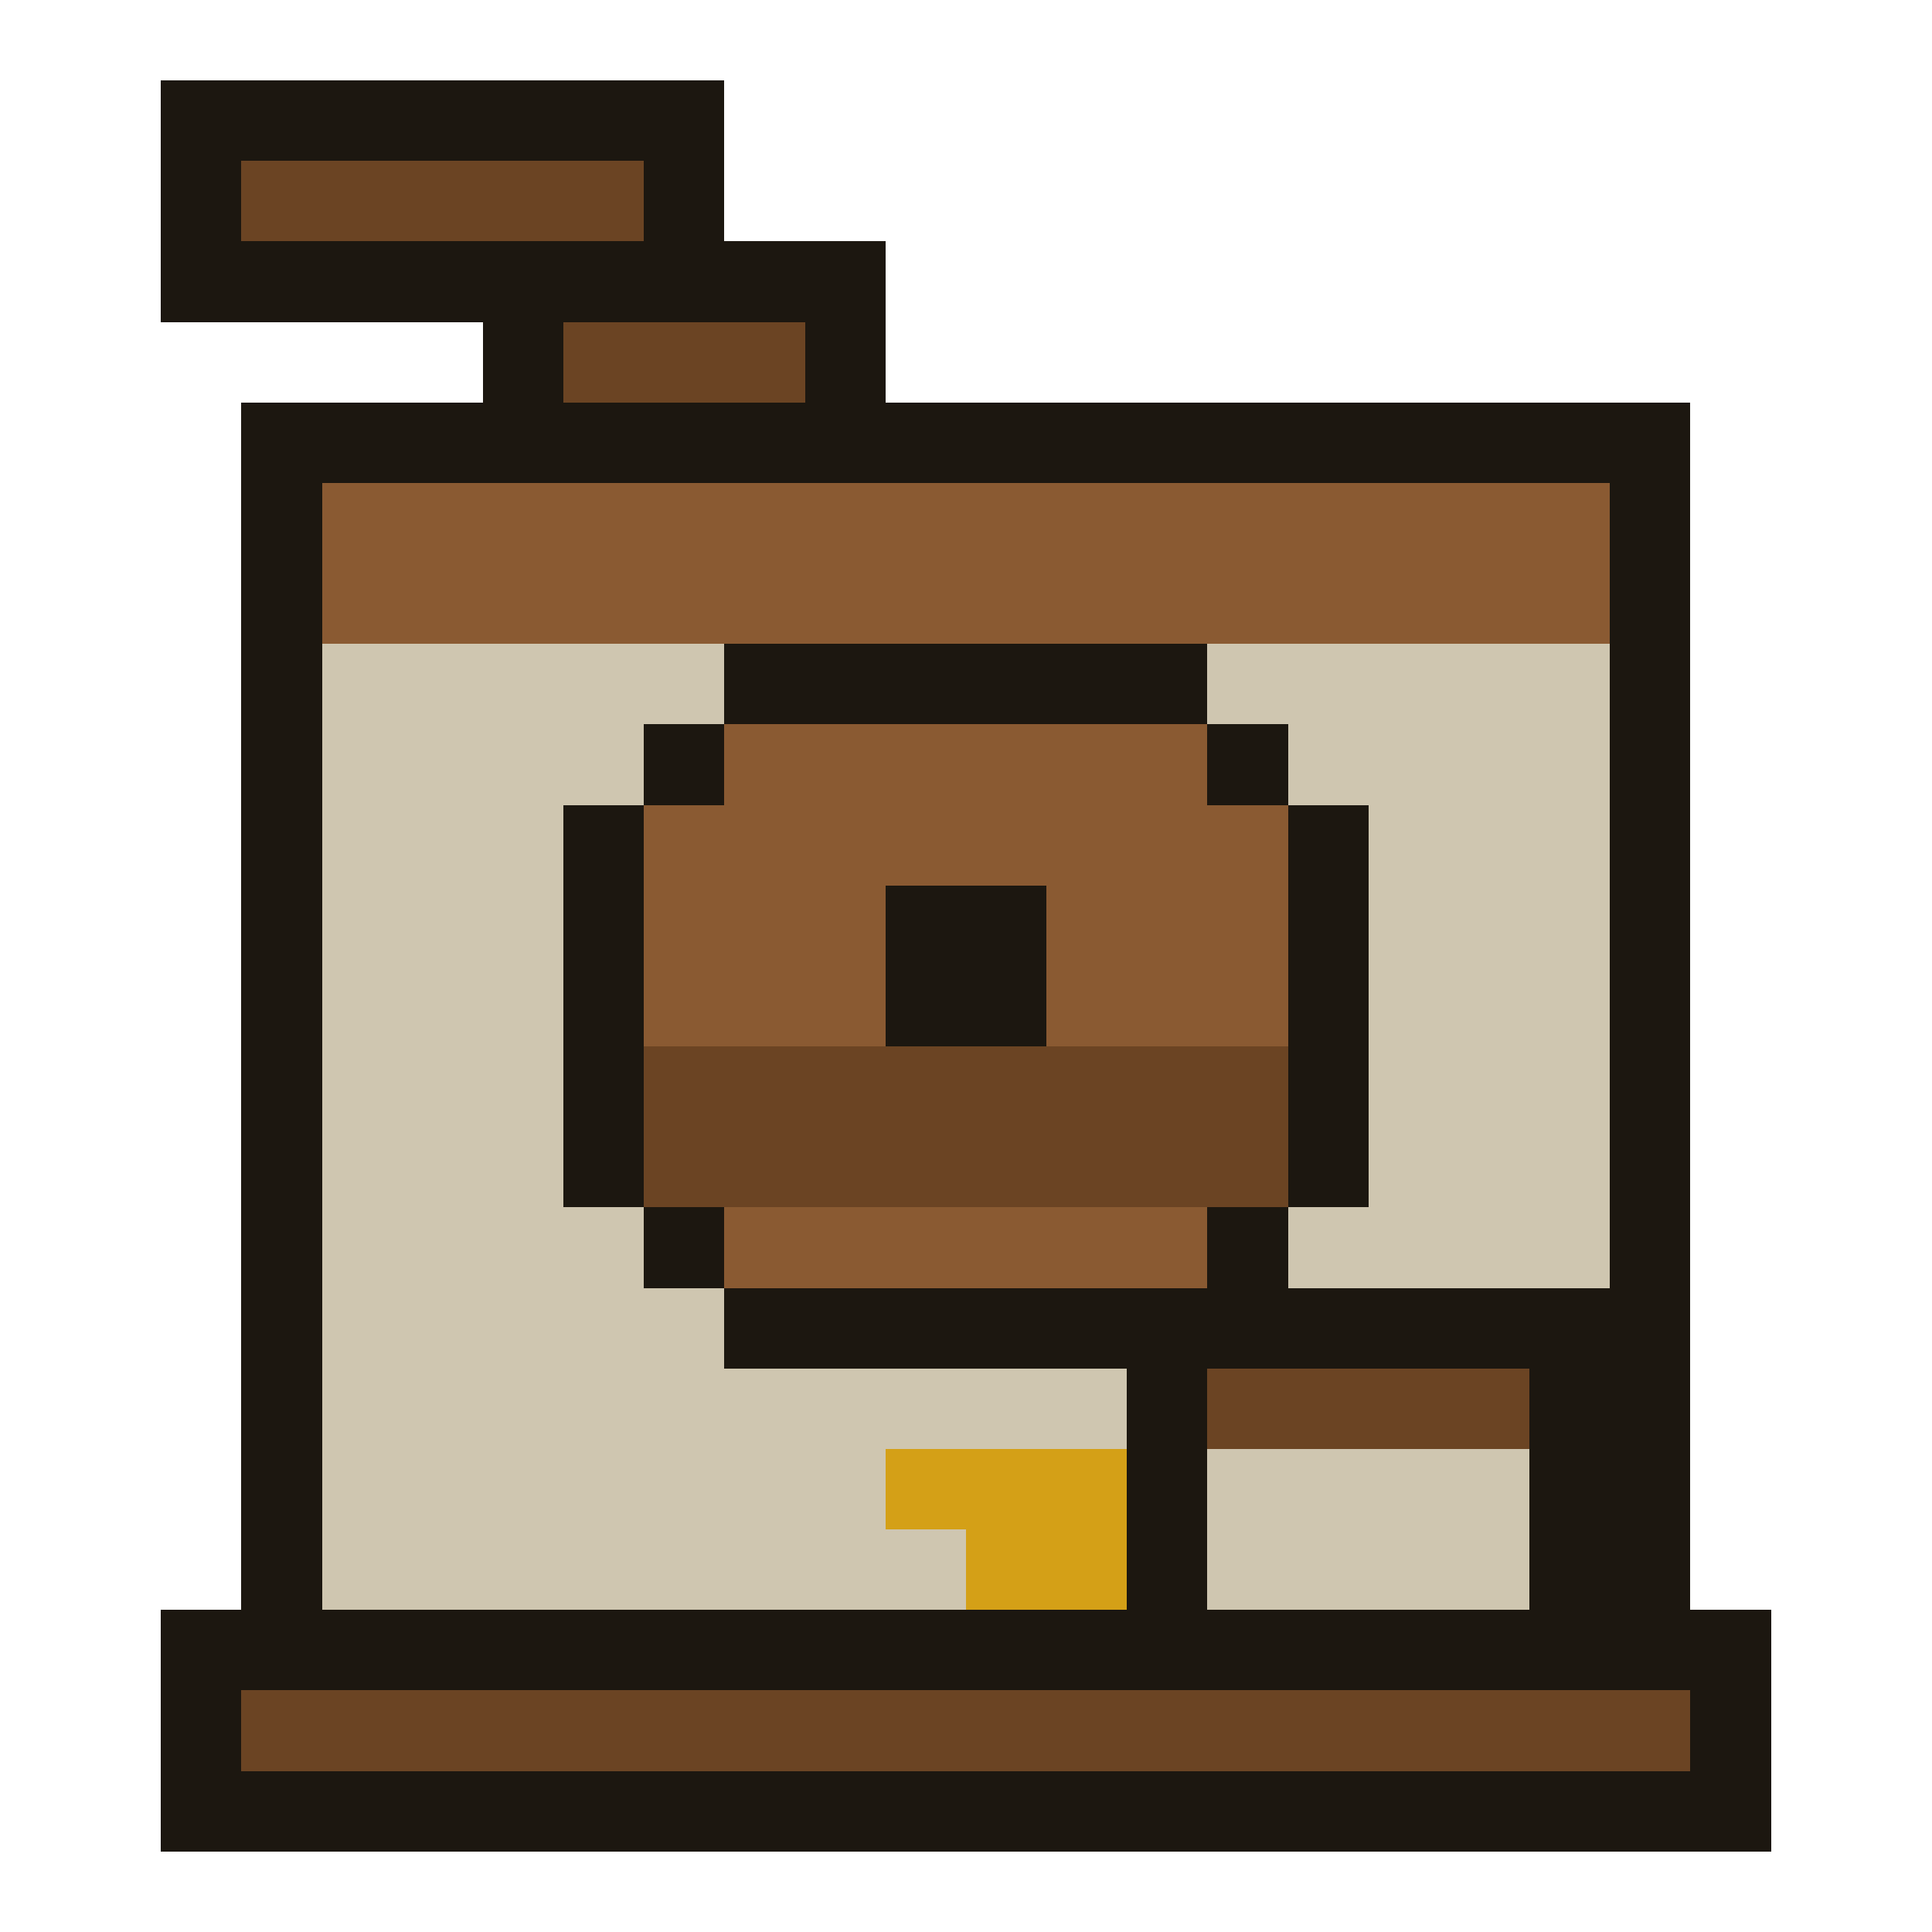
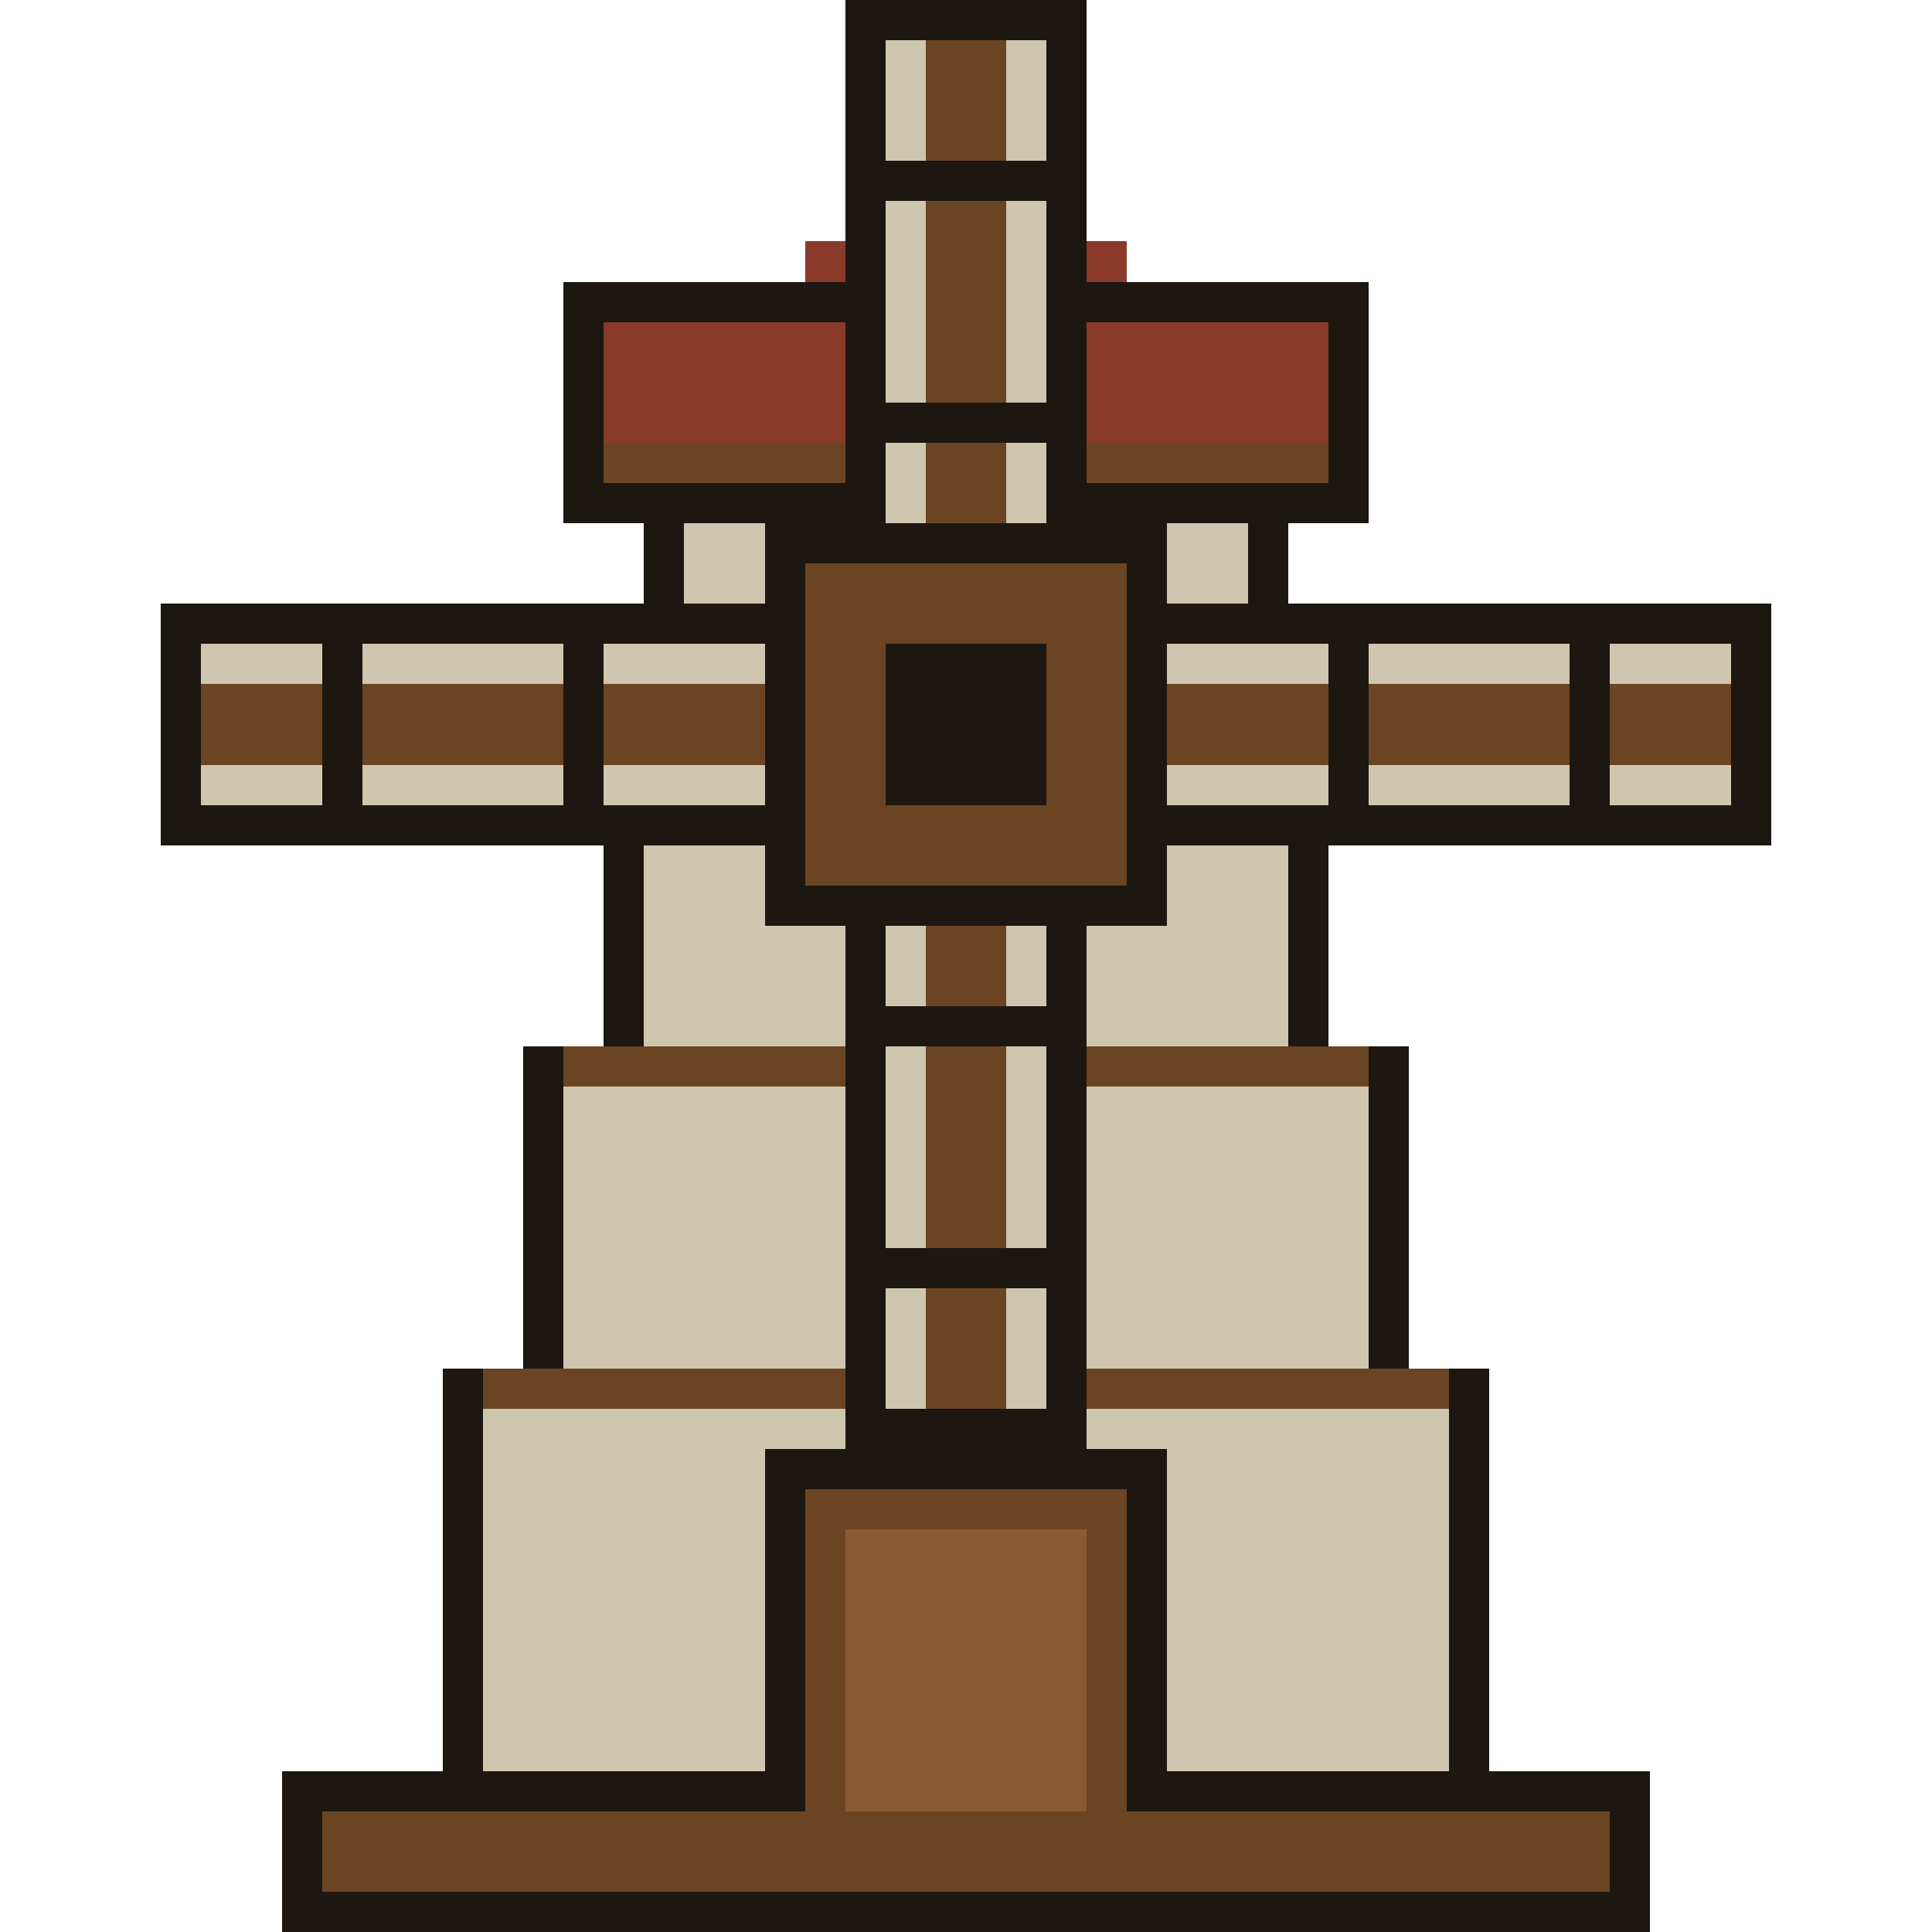
- <svg xmlns="http://www.w3.org/2000/svg" viewBox="0 0 24 24" fill="none" shape-rendering="crispEdges">
-   <rect fill="#1c1710" x="3" y="5" width="18" height="16" />
-   <rect fill="#cfc6b0" x="4" y="6" width="16" height="14" />
-   <rect fill="#8a5a32" x="4" y="6" width="16" height="2" />
-   <rect fill="#1c1710" x="2" y="1" width="7" height="3" />
-   <rect fill="#6b4423" x="3" y="2" width="5" height="1" />
-   <rect fill="#1c1710" x="6" y="3" width="5" height="3" />
-   <rect fill="#6b4423" x="7" y="4" width="3" height="1" />
-   <rect fill="#1c1710" x="9" y="8" width="6" height="1" />
-   <rect fill="#1c1710" x="8" y="9" width="8" height="1" />
-   <rect fill="#1c1710" x="7" y="10" width="10" height="5" />
-   <rect fill="#1c1710" x="8" y="15" width="8" height="1" />
-   <rect fill="#1c1710" x="9" y="16" width="6" height="1" />
-   <rect fill="#8a5a32" x="9" y="9" width="6" height="1" />
-   <rect fill="#8a5a32" x="8" y="10" width="8" height="5" />
-   <rect fill="#8a5a32" x="9" y="15" width="6" height="1" />
-   <rect fill="#6b4423" x="8" y="13" width="8" height="2" />
-   <rect fill="#1c1710" x="11" y="11" width="2" height="2" />
-   <rect fill="#1c1710" x="14" y="16" width="6" height="5" />
-   <rect fill="#cfc6b0" x="15" y="17" width="4" height="3" />
-   <rect fill="#6b4423" x="15" y="17" width="4" height="1" />
-   <rect fill="#d4a017" x="11" y="18" width="3" height="1" />
-   <rect fill="#d4a017" x="12" y="19" width="2" height="1" />
-   <rect fill="#1c1710" x="2" y="20" width="20" height="3" />
-   <rect fill="#6b4423" x="3" y="21" width="18" height="1" />
+ <svg xmlns="http://www.w3.org/2000/svg" viewBox="0 0 48 48" fill="none" shape-rendering="crispEdges">
+   <g id="body">
+     <rect fill="#1c1710" x="7" y="44" width="34" height="4" />
+     <rect fill="#6b4423" x="8" y="45" width="32" height="2" />
+     <rect fill="#1c1710" x="11" y="34" width="26" height="11" />
+     <rect fill="#cfc6b0" x="12" y="35" width="24" height="9" />
+     <rect fill="#1c1710" x="13" y="26" width="22" height="9" />
+     <rect fill="#cfc6b0" x="14" y="27" width="20" height="8" />
+     <rect fill="#1c1710" x="15" y="18" width="18" height="9" />
+     <rect fill="#cfc6b0" x="16" y="19" width="16" height="8" />
+     <rect fill="#1c1710" x="16" y="12" width="16" height="7" />
+     <rect fill="#cfc6b0" x="17" y="13" width="14" height="6" />
+     <rect fill="#6b4423" x="12" y="34" width="24" height="1" />
+     <rect fill="#6b4423" x="14" y="26" width="20" height="1" />
+     <rect fill="#6b4423" x="16" y="18" width="16" height="1" />
+     <rect fill="#1c1710" x="14" y="7" width="20" height="6" />
+     <rect fill="#8b3a2a" x="15" y="8" width="18" height="4" />
+     <rect fill="#6b4423" x="15" y="11" width="18" height="1" />
+     <rect fill="#8b3a2a" x="20" y="6" width="8" height="1" />
+     <rect fill="#1c1710" x="19" y="36" width="10" height="9" />
+     <rect fill="#6b4423" x="20" y="37" width="8" height="8" />
+     <rect fill="#8a5a32" x="21" y="38" width="6" height="7" />
+     <rect fill="#1c1710" x="21" y="28" width="6" height="5" />
+     <rect fill="#6b4423" x="22" y="29" width="4" height="3" />
+   </g>
+   <g id="sails">
+     <rect fill="#1c1710" x="21" y="0" width="6" height="16" />
+     <rect fill="#cfc6b0" x="22" y="1" width="4" height="14" />
+     <rect fill="#6b4423" x="23" y="1" width="2" height="14" />
+     <rect fill="#1c1710" x="21" y="20" width="6" height="16" />
+     <rect fill="#cfc6b0" x="22" y="21" width="4" height="14" />
+     <rect fill="#6b4423" x="23" y="21" width="2" height="14" />
+     <rect fill="#1c1710" x="4" y="15" width="18" height="6" />
+     <rect fill="#cfc6b0" x="5" y="16" width="16" height="4" />
+     <rect fill="#6b4423" x="5" y="17" width="16" height="2" />
+     <rect fill="#1c1710" x="26" y="15" width="18" height="6" />
+     <rect fill="#cfc6b0" x="27" y="16" width="16" height="4" />
+     <rect fill="#6b4423" x="27" y="17" width="16" height="2" />
+     <rect fill="#1c1710" x="8" y="16" width="1" height="4" />
+     <rect fill="#1c1710" x="14" y="16" width="1" height="4" />
+     <rect fill="#1c1710" x="33" y="16" width="1" height="4" />
+     <rect fill="#1c1710" x="39" y="16" width="1" height="4" />
+     <rect fill="#1c1710" x="22" y="4" width="4" height="1" />
+     <rect fill="#1c1710" x="22" y="10" width="4" height="1" />
+     <rect fill="#1c1710" x="22" y="25" width="4" height="1" />
+     <rect fill="#1c1710" x="22" y="31" width="4" height="1" />
+     <rect fill="#1c1710" x="19" y="13" width="10" height="10" />
+     <rect fill="#6b4423" x="20" y="14" width="8" height="8" />
+     <rect fill="#1c1710" x="22" y="16" width="4" height="4" />
+   </g>
</svg>
